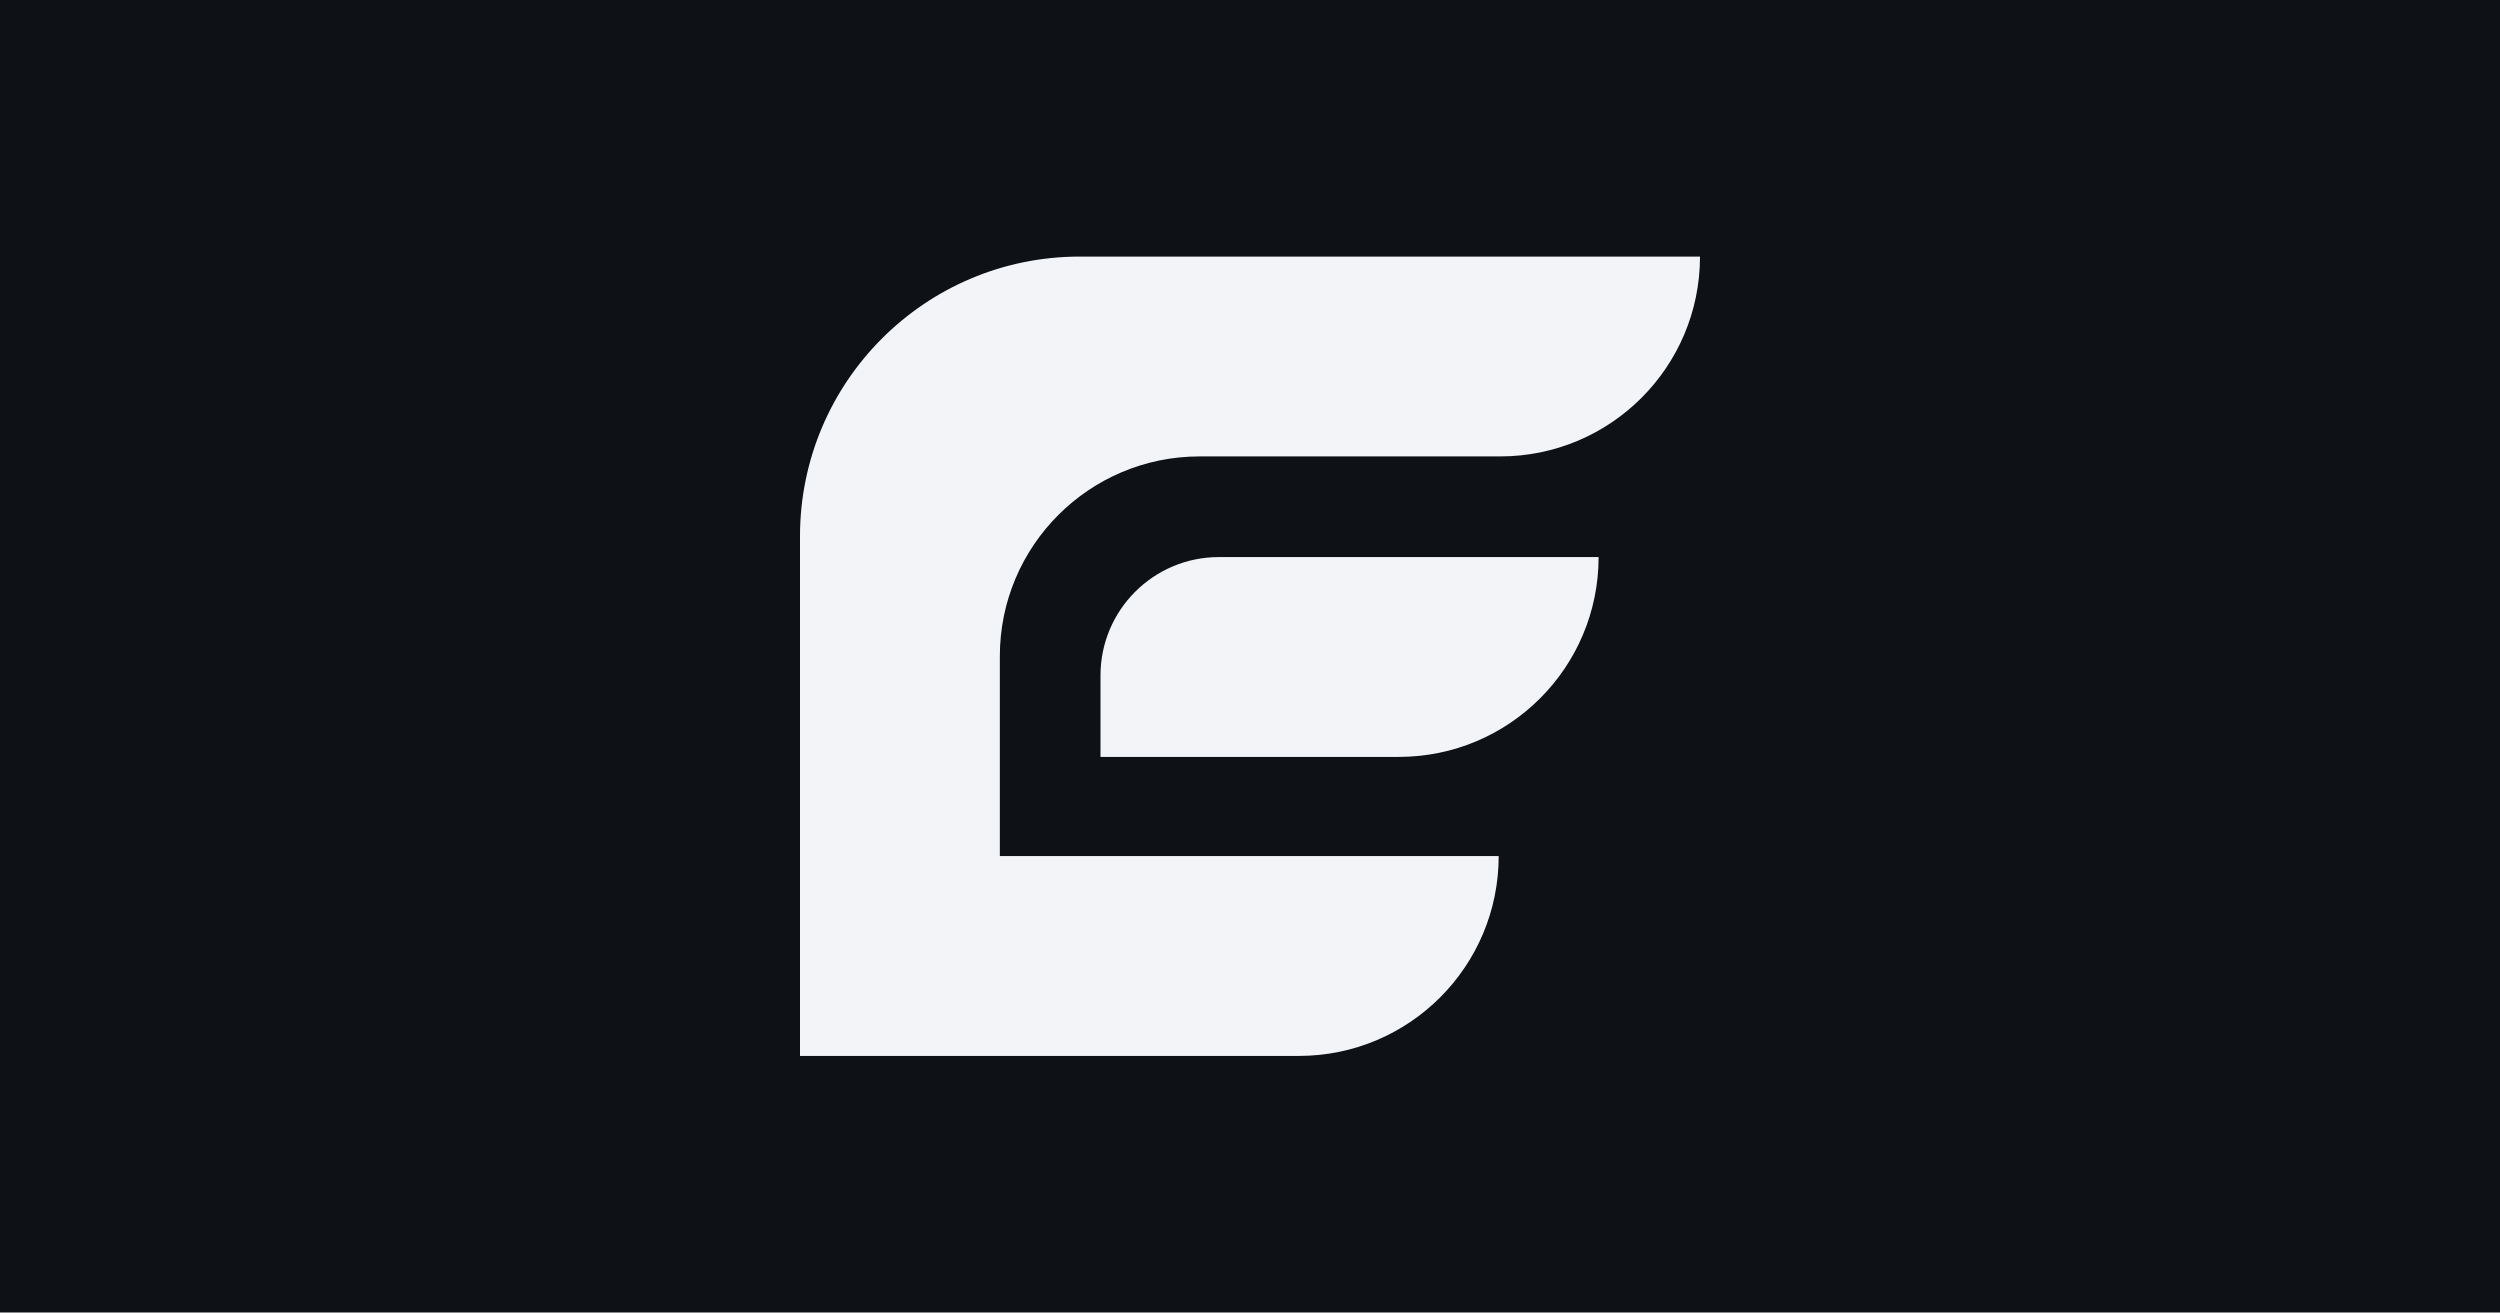
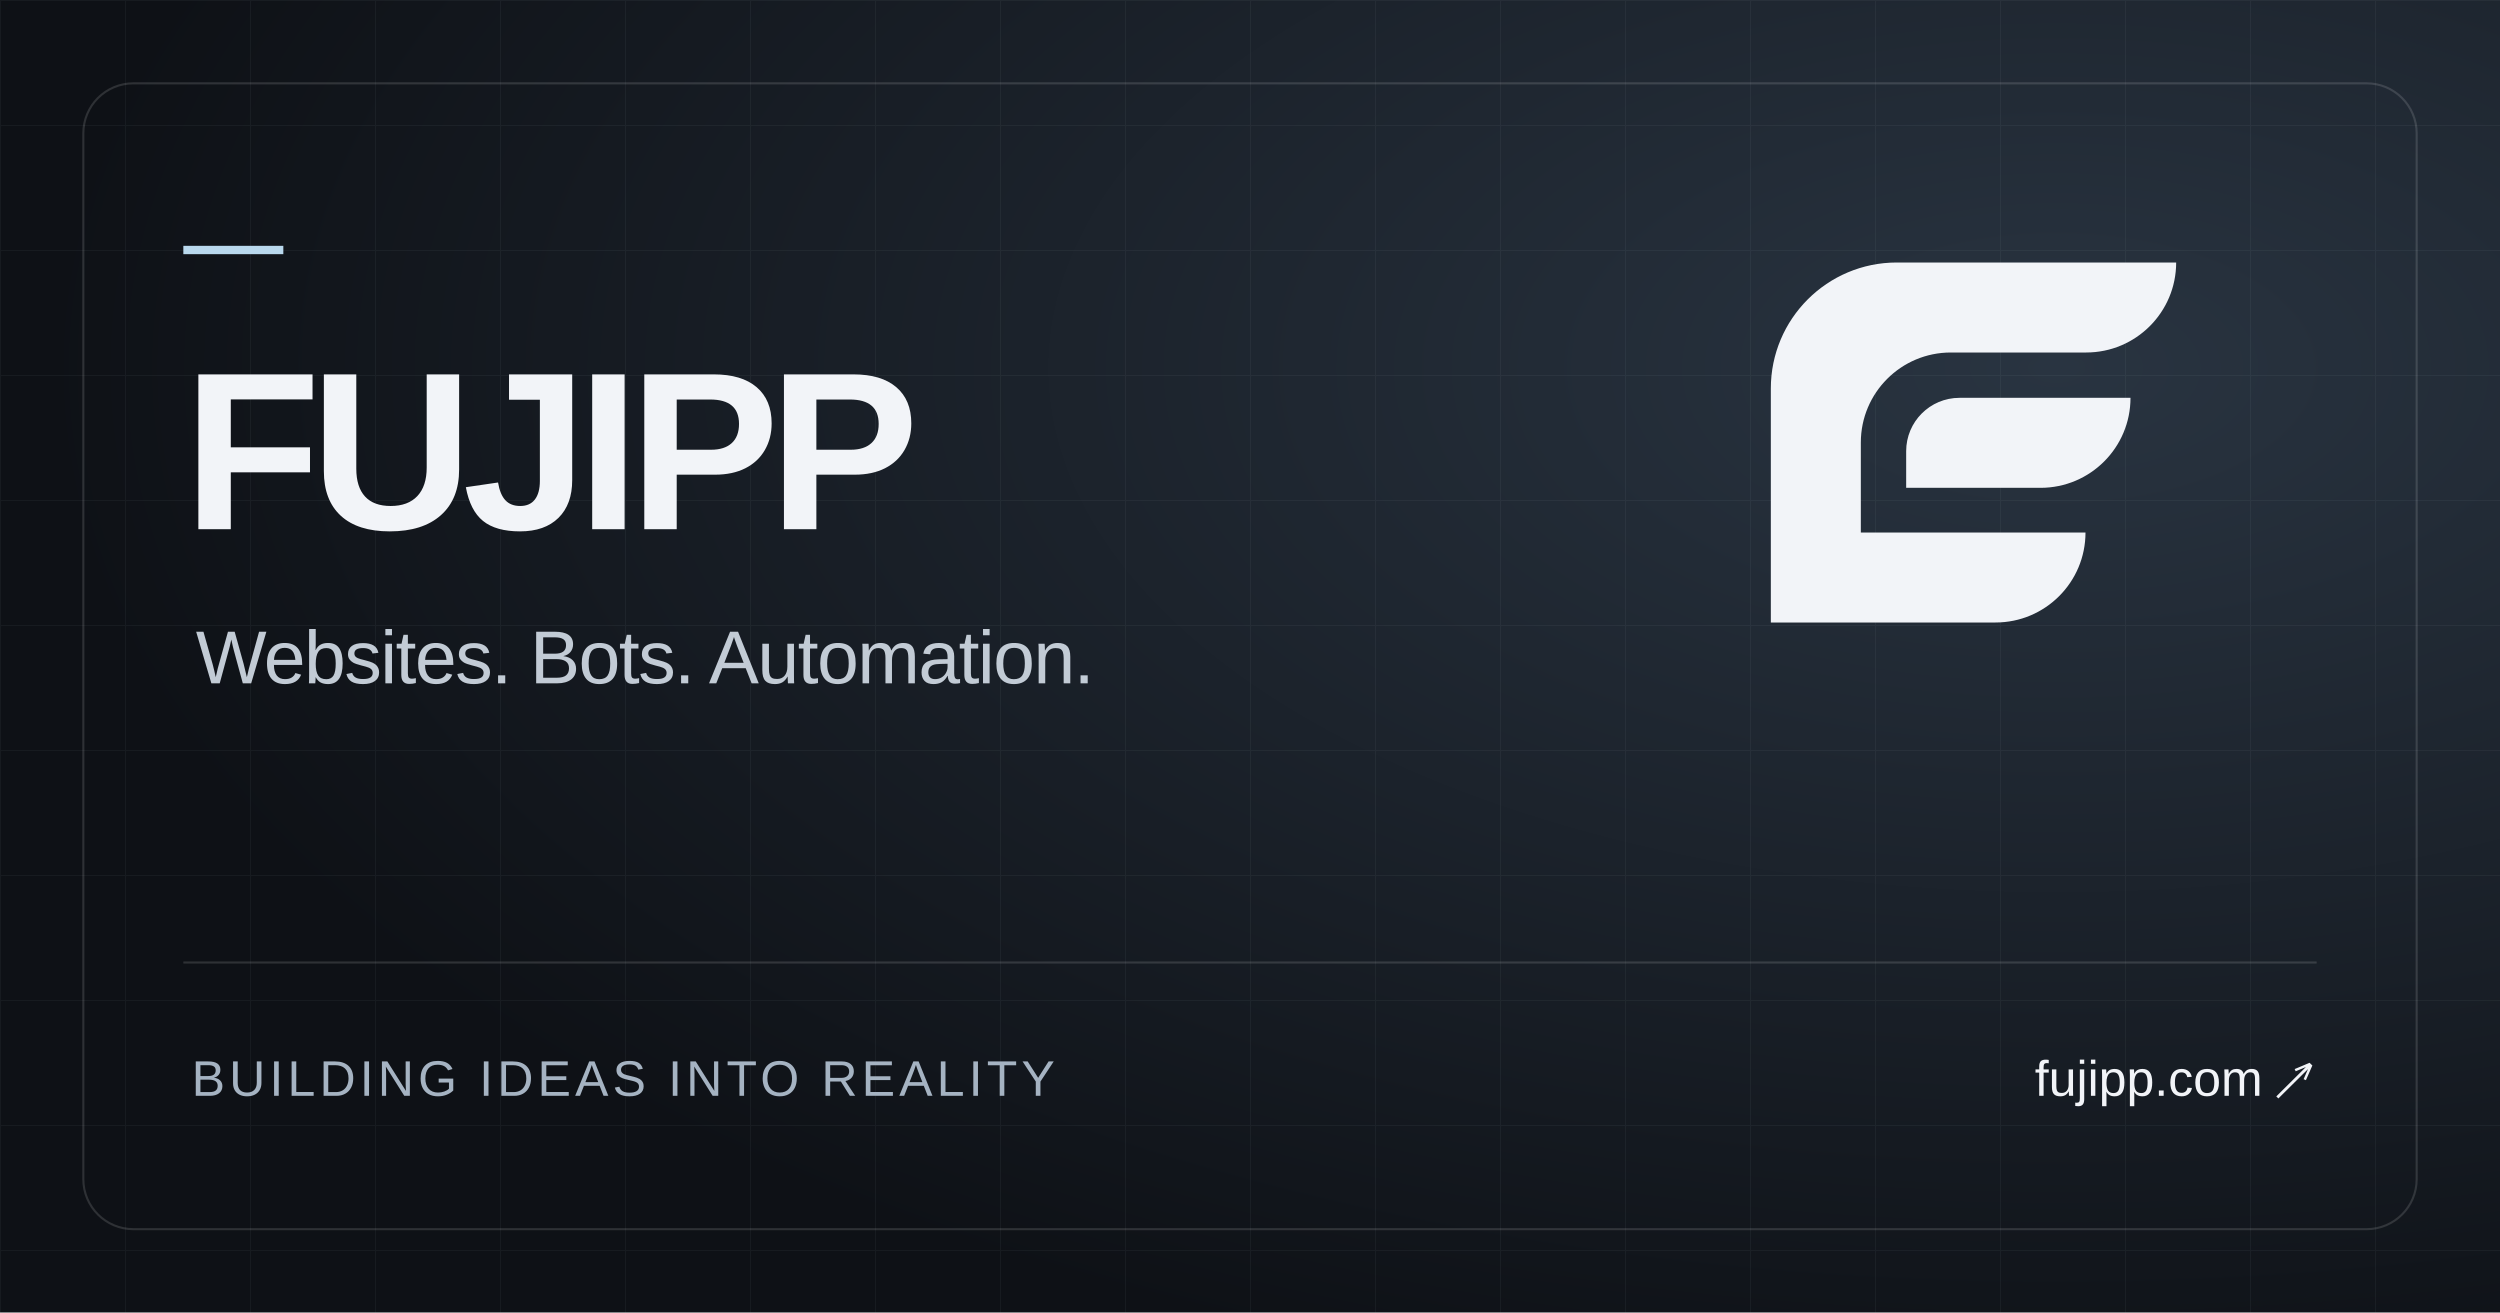
<svg xmlns="http://www.w3.org/2000/svg" width="1200" height="630" viewBox="0 0 1200 630">
-   <rect width="1200" height="630" fill="#0e1116" />
-   <g transform="translate(384 123.158) scale(0.7105263)">
+   <defs>
+     <radialGradient id="glow" cx="82%" cy="28%" r="80%">
+       <stop stop-color="#293441" />
+       <stop offset="1" stop-color="#0e1116" />
+     </radialGradient>
+     <pattern id="grid" width="60" height="60" patternUnits="userSpaceOnUse">
+       <path d="M60 0H0V60" fill="none" stroke="#f2f4f8" stroke-opacity=".045" />
+     </pattern>
+   </defs>
+   <rect width="1200" height="630" fill="url(#glow)" />
+   <rect width="1200" height="630" fill="url(#grid)" />
+   <rect x="40" y="40" width="1120" height="550" rx="24" fill="none" stroke="#f2f4f8" stroke-opacity=".14" />
+   <g transform="translate(850 126) scale(.32)">
    <path d="M203 338L338 203H283C238.817 203 203 238.817 203 283V338ZM0 189V540L135 405V270C135 195.442 195.442 135 270 135H405L540 0H189C84.618 0 0 84.618 0 189ZM0 540H337C411.558 540 472 479.558 472 405H135L0 540ZM203 338H404.5C479.058 338 539.5 277.558 539.5 203H338L203 338ZM405 135H473C547.558 135 608 74.558 608 0H540L405 135Z" fill="#f2f4f8" />
  </g>
+   <path d="M88 120H136" stroke="#b9d8ed" stroke-width="4" />
+   <text x="88" y="254" fill="#f2f4f8" font-family="Arial, Helvetica, sans-serif" font-size="108" font-weight="700" letter-spacing="-5">FUJIPP</text>
+   <text x="94" y="328" fill="#c2cbd5" font-family="Arial, Helvetica, sans-serif" font-size="36" letter-spacing="-.7">Websites. Bots. Automation.</text>
+   <path d="M88 462H1112" stroke="#f2f4f8" stroke-opacity=".14" />
+   <text x="92" y="526" fill="#a5b3c2" font-family="Arial, Helvetica, sans-serif" font-size="24" letter-spacing="2">BUILDING IDEAS INTO REALITY</text>
+   <text x="1110" y="526" text-anchor="end" fill="#f2f4f8" font-family="Arial, Helvetica, sans-serif" font-size="24">fujipp.com ↗</text>
</svg>
